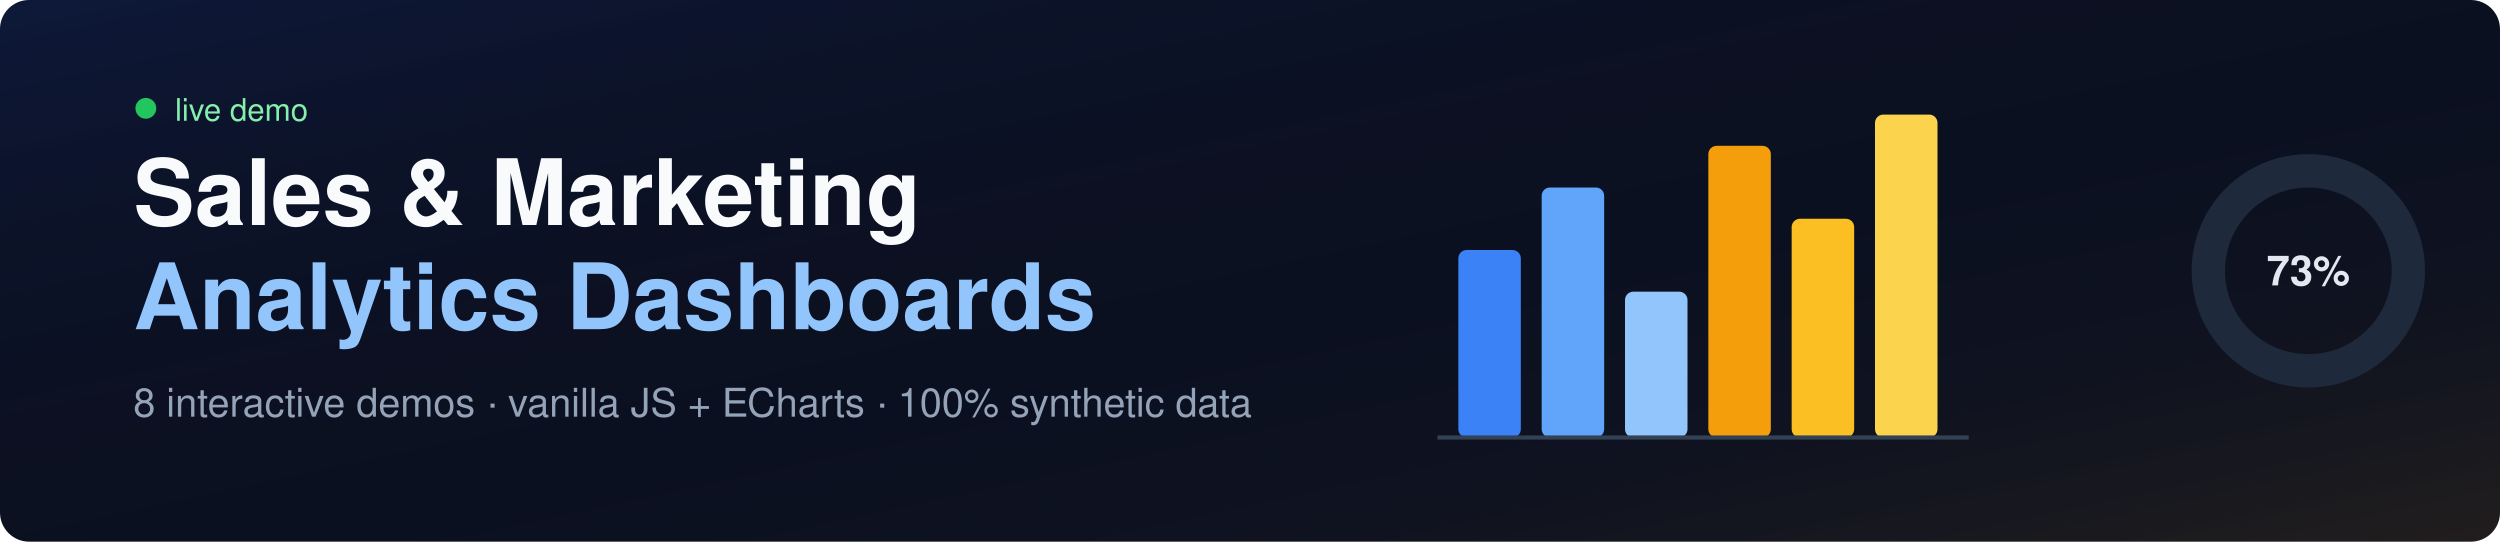
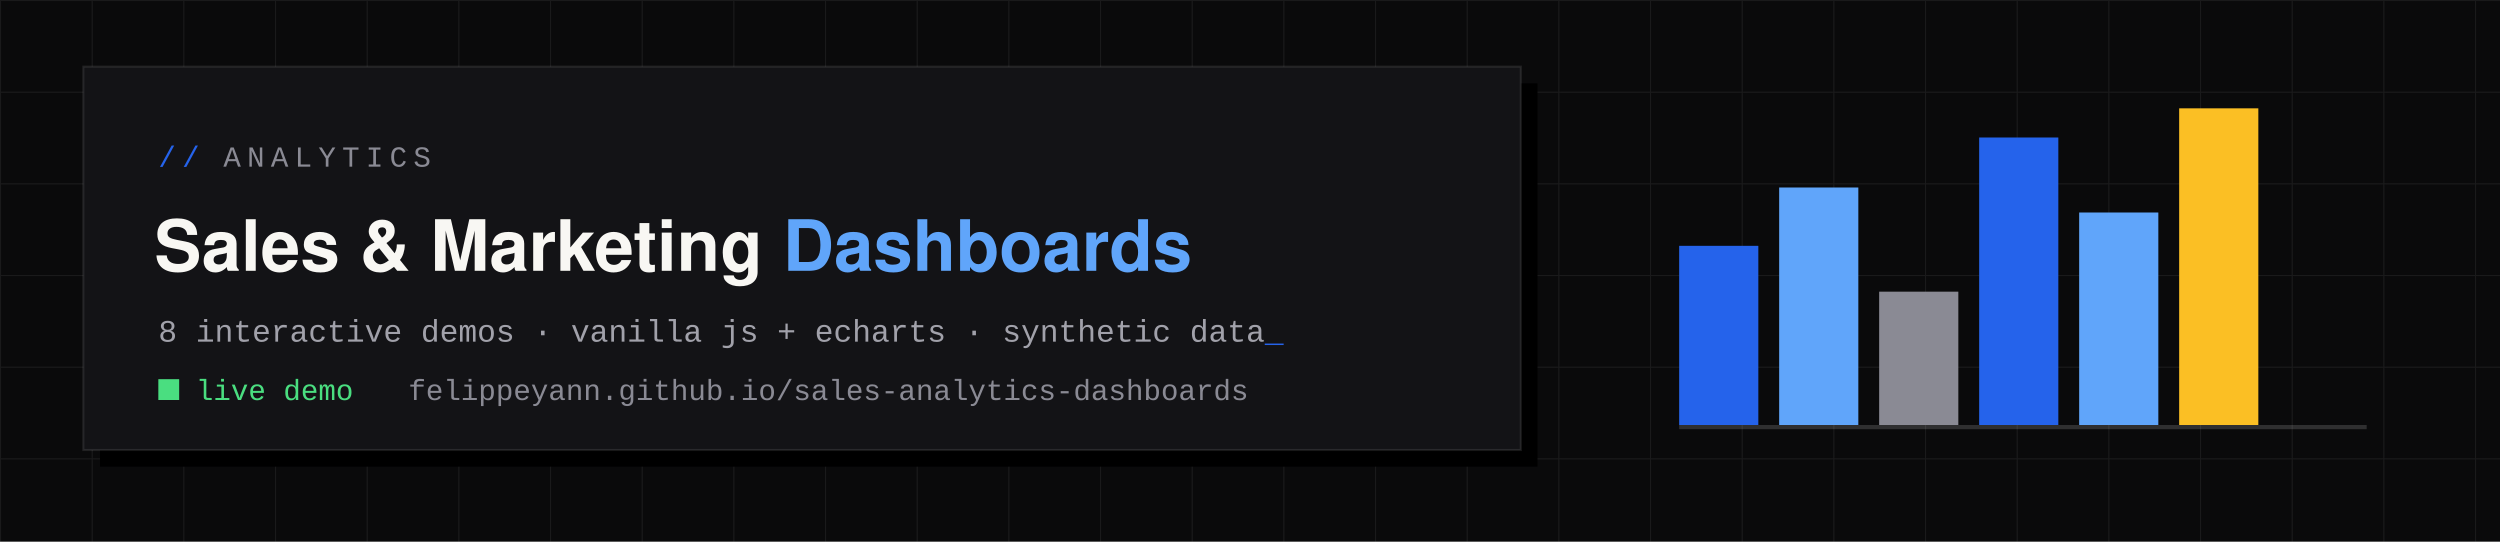
- <svg xmlns="http://www.w3.org/2000/svg" viewBox="0 0 1200 260" font-family="Segoe UI, Helvetica, Arial, sans-serif">
+ <svg xmlns="http://www.w3.org/2000/svg" viewBox="0 0 1200 260" font-family="Consolas, 'Courier New', monospace">
  <style>
-     .bar { transform-origin: center 210px; animation: grow 5s ease-in-out infinite; }
-     .b1 { animation-delay: 0s; } .b2 { animation-delay: .15s; } .b3 { animation-delay: .3s; }
-     .b4 { animation-delay: .45s; } .b5 { animation-delay: .6s; } .b6 { animation-delay: .75s; }
-     @keyframes grow { 0% { transform: scaleY(0); } 14% { transform: scaleY(1); } 82% { transform: scaleY(1); } 94% { transform: scaleY(0); } 100% { transform: scaleY(0); } }
-     .spark { stroke-dasharray: 420; stroke-dashoffset: 420; animation: draw 5s ease-in-out infinite; }
-     @keyframes draw { 0% { stroke-dashoffset: 420; } 30% { stroke-dashoffset: 0; } 82% { stroke-dashoffset: 0; } 95% { stroke-dashoffset: 420; } 100% { stroke-dashoffset: 420; } }
-     .donut { stroke-dasharray: 0 302; animation: sweep 5s ease-in-out infinite; transform: rotate(-90deg); transform-origin: 1108px 130px; }
-     @keyframes sweep { 0% { stroke-dasharray: 0 302; } 30% { stroke-dasharray: 220 302; } 82% { stroke-dasharray: 220 302; } 95% { stroke-dasharray: 0 302; } 100% { stroke-dasharray: 0 302; } }
-     .pulse { animation: pulse 5s ease-in-out infinite; }
-     @keyframes pulse { 0%, 100% { opacity: .45; } 50% { opacity: 1; } }
+     .cursor { animation: blink 1.1s steps(1) infinite; }
+     @keyframes blink { 50% { opacity: 0; } }
+     .b { transform-origin: center 196px; animation: grow 5s steps(7) infinite; }
+     .b2 { animation-delay: .12s; } .b3 { animation-delay: .24s; } .b4 { animation-delay: .36s; }
+     .b5 { animation-delay: .48s; } .b6 { animation-delay: .6s; }
+     @keyframes grow { 0% { transform: scaleY(0); } 30% { transform: scaleY(1); } 86% { transform: scaleY(1); } 100% { transform: scaleY(0); } }
+     .live { animation: blink 2.2s steps(1) infinite; }
  </style>
-   <rect width="1200" height="260" rx="14" fill="#0b1020" />
-   <rect width="1200" height="260" rx="14" fill="url(#g)" opacity=".55" />
  <defs>
-     <linearGradient id="g" x1="0" y1="0" x2="1" y2="1">
-       <stop offset="0" stop-color="#1d4ed8" stop-opacity=".25" />
-       <stop offset=".55" stop-color="#0b1020" stop-opacity="0" />
-       <stop offset="1" stop-color="#f59e0b" stop-opacity=".18" />
-     </linearGradient>
+     <pattern id="grid" width="44" height="44" patternUnits="userSpaceOnUse">
+       <path d="M 44 0 L 0 0 0 44" fill="none" stroke="rgba(248,247,243,0.07)" stroke-width="1" />
+     </pattern>
  </defs>
-   <text x="64" y="108" fill="#f8fafc" font-size="44" font-weight="700">Sales &amp; Marketing</text>
-   <text x="64" y="158" fill="#93c5fd" font-size="44" font-weight="700">Analytics Dashboards</text>
-   <text x="64" y="200" fill="#94a3b8" font-size="19">8 interactive demos · vanilla JS + ECharts · 100% synthetic data</text>
-   <g class="pulse">
-     <circle cx="70" cy="52" r="5" fill="#22c55e" />
-     <text x="84" y="58" fill="#86efac" font-size="15">live demo</text>
+   <rect width="1200" height="260" fill="#0a0a0b" />
+   <rect width="1200" height="260" fill="url(#grid)" />
+   <rect x="48" y="40" width="690" height="184" fill="#000000" />
+   <rect x="40" y="32" width="690" height="184" fill="#131316" stroke="rgba(248,247,243,0.10)" />
+   <text x="76" y="80" fill="#8A8A94" font-size="14" letter-spacing="3">
+     <tspan fill="#2563EB">//</tspan> ANALYTICS</text>
+   <text x="74" y="130" fill="#F8F7F3" font-size="34" font-weight="700" font-family="'Segoe UI', Helvetica, Arial, sans-serif">Sales &amp; Marketing <tspan fill="#60A5FA">Dashboards</tspan>
+   </text>
+   <text x="76" y="164" fill="#A1A1AA" font-size="15">8 interactive demos · vanilla js + echarts · synthetic data<tspan class="cursor" fill="#2563EB">_</tspan>
+   </text>
+   <g font-size="14">
+     <rect class="live" x="76" y="182" width="10" height="10" fill="#4ade80" />
+     <text x="94" y="192" fill="#4ade80">live demo</text>
+     <text x="196" y="192" fill="#8A8A94">felippeyann.github.io/sales-analytics-dashboards</text>
  </g>
  <g>
-     <rect class="bar b1" x="700" y="120" width="30" height="90" rx="4" fill="#3b82f6" />
-     <rect class="bar b2" x="740" y="90" width="30" height="120" rx="4" fill="#60a5fa" />
-     <rect class="bar b3" x="780" y="140" width="30" height="70" rx="4" fill="#93c5fd" />
-     <rect class="bar b4" x="820" y="70" width="30" height="140" rx="4" fill="#f59e0b" />
-     <rect class="bar b5" x="860" y="105" width="30" height="105" rx="4" fill="#fbbf24" />
-     <rect class="bar b6" x="900" y="55" width="30" height="155" rx="4" fill="#fcd34d" />
-     <line x1="690" y1="210" x2="945" y2="210" stroke="#334155" stroke-width="2" />
-     <path class="spark" d="M700 95 L745 70 L790 88 L835 48 L880 62 L928 38" fill="none" stroke="#22d3ee" stroke-width="3" stroke-linecap="round" stroke-linejoin="round" />
+     <rect x="806" y="204" width="330" height="2" fill="rgba(248,247,243,0.16)" />
+     <rect class="b" x="806" y="118" width="38" height="86" fill="#2563EB" />
+     <rect class="b2" x="854" y="90" width="38" height="114" fill="#60A5FA" />
+     <rect class="b3" x="902" y="140" width="38" height="64" fill="#8A8A94" />
+     <rect class="b4" x="950" y="66" width="38" height="138" fill="#2563EB" />
+     <rect class="b5" x="998" y="102" width="38" height="102" fill="#60A5FA" />
+     <rect class="b6" x="1046" y="52" width="38" height="152" fill="#fbbf24" />
  </g>
-   <circle cx="1108" cy="130" r="48" fill="none" stroke="#1e293b" stroke-width="16" />
-   <circle class="donut" cx="1108" cy="130" r="48" fill="none" stroke="#3b82f6" stroke-width="16" stroke-linecap="round" />
-   <text x="1108" y="137" fill="#e2e8f0" font-size="20" font-weight="700" text-anchor="middle">73%</text>
</svg>
